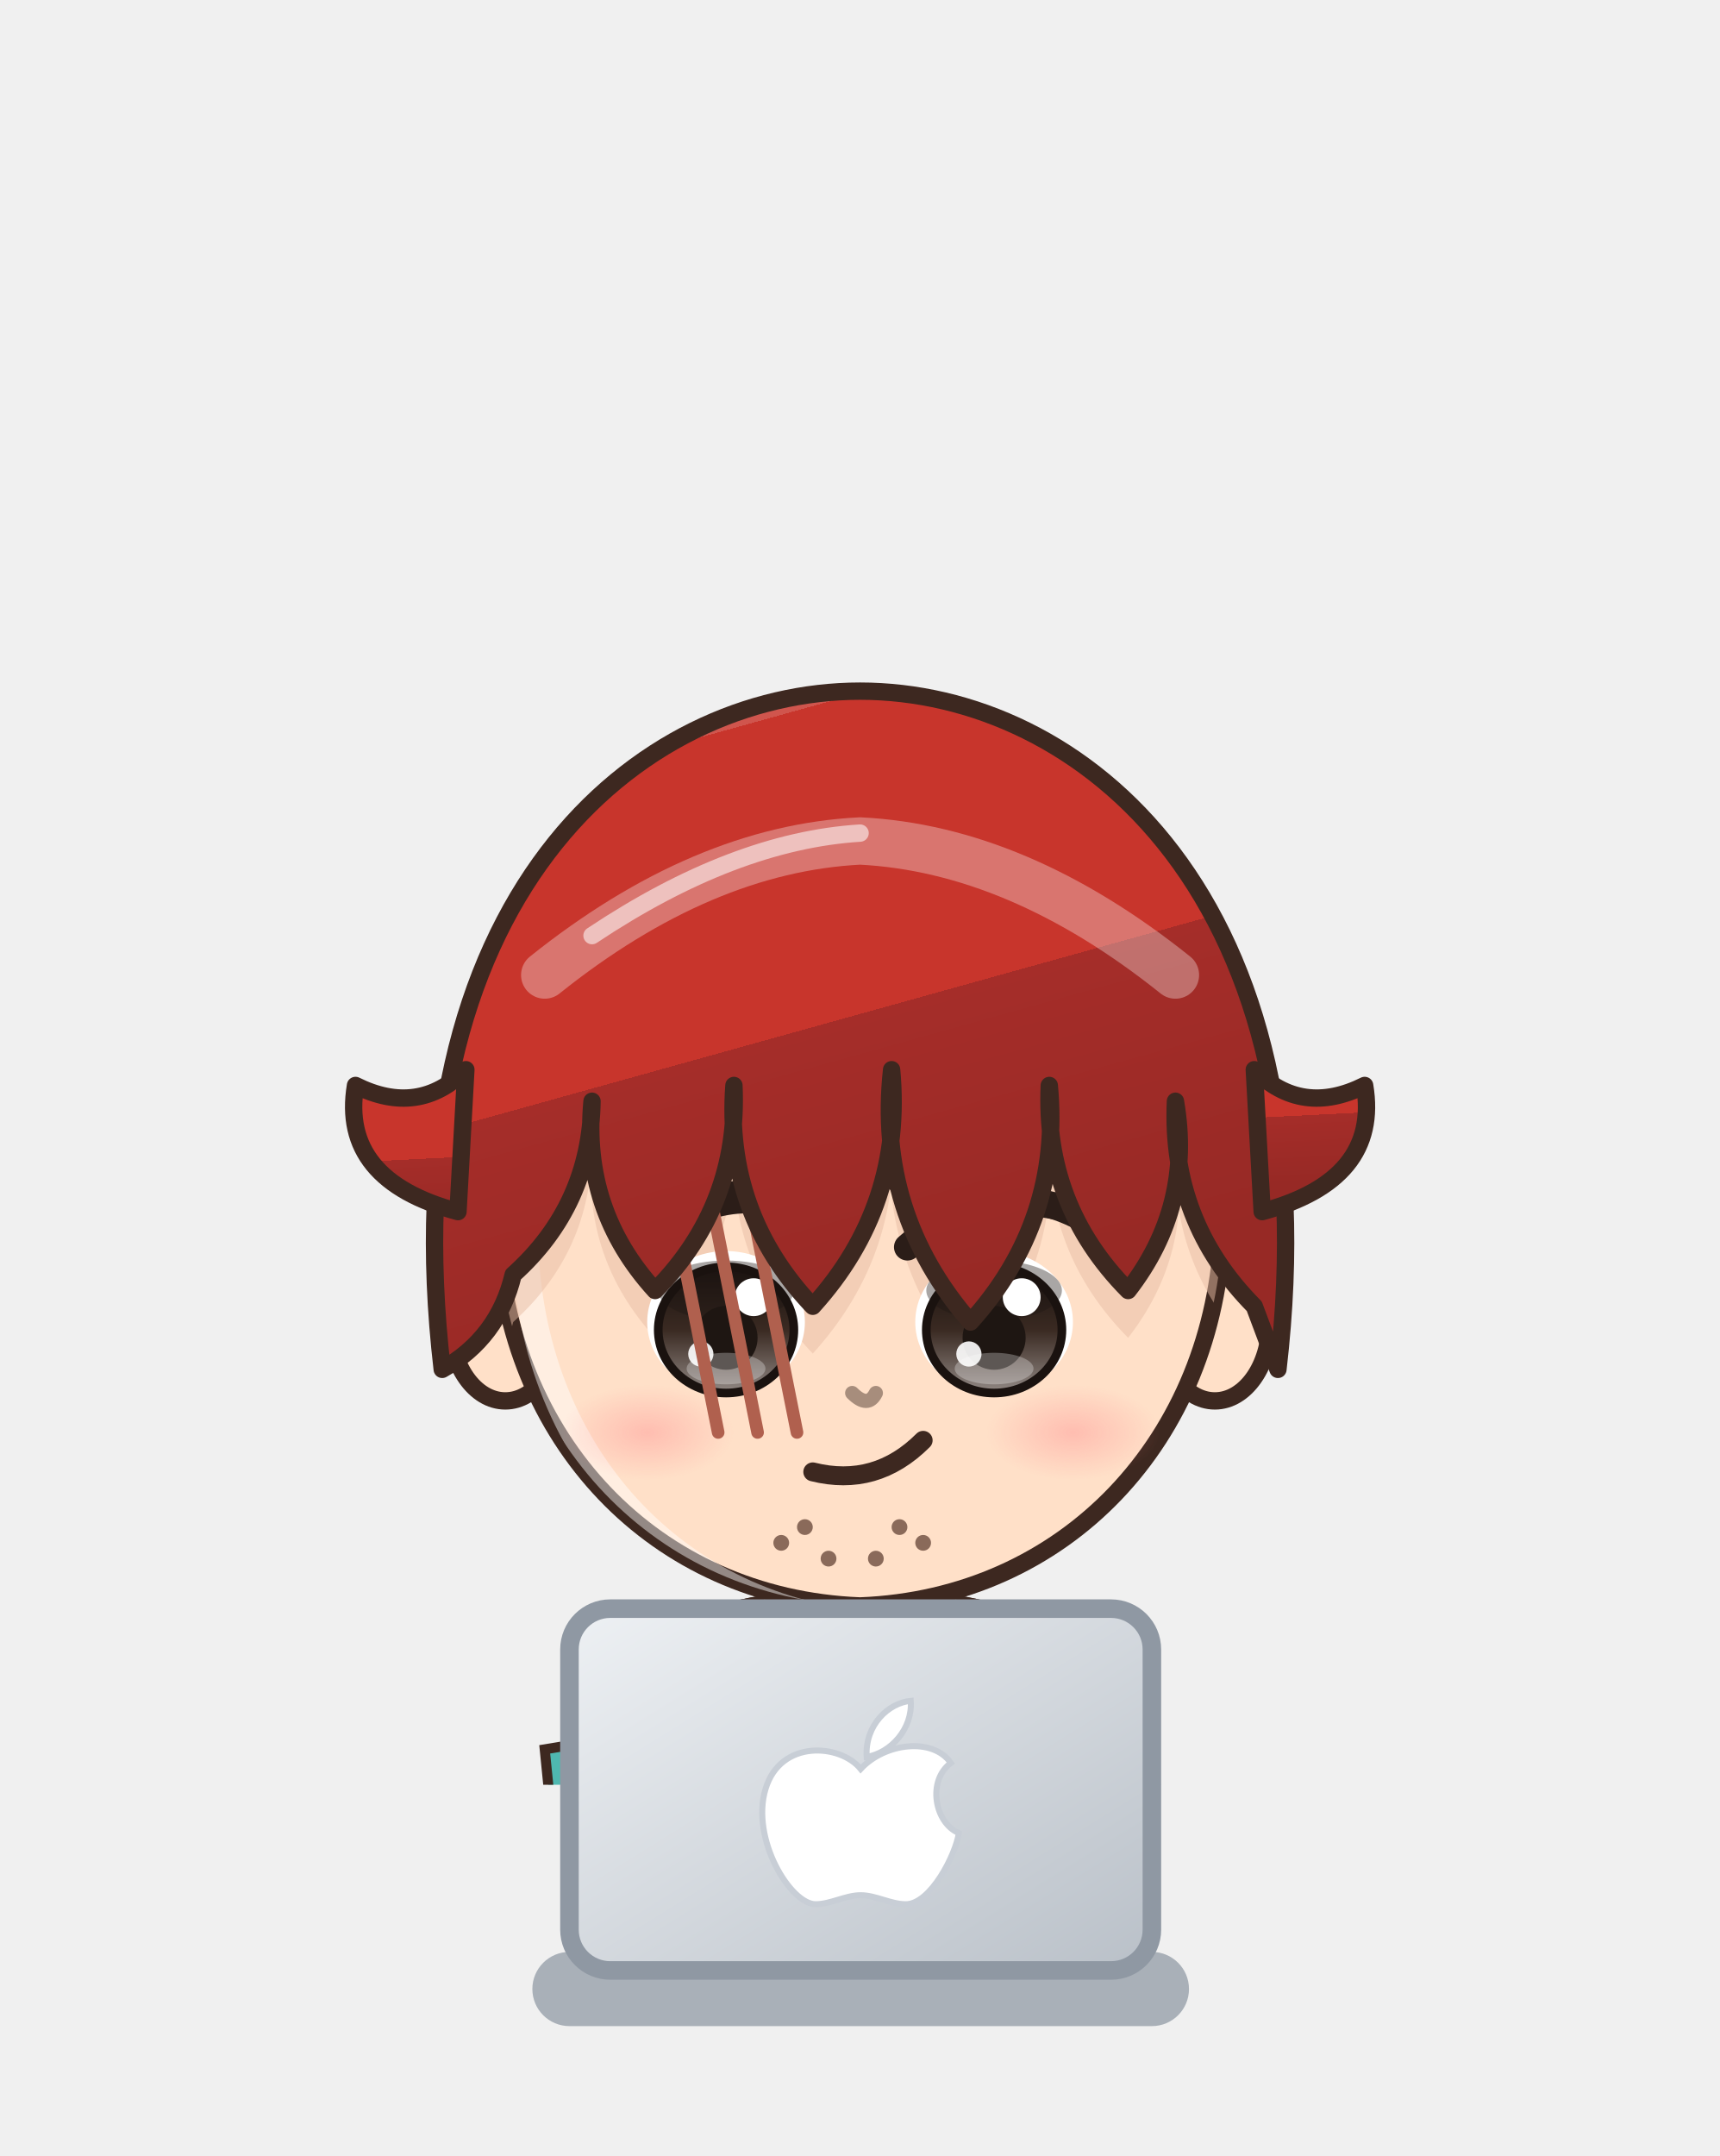
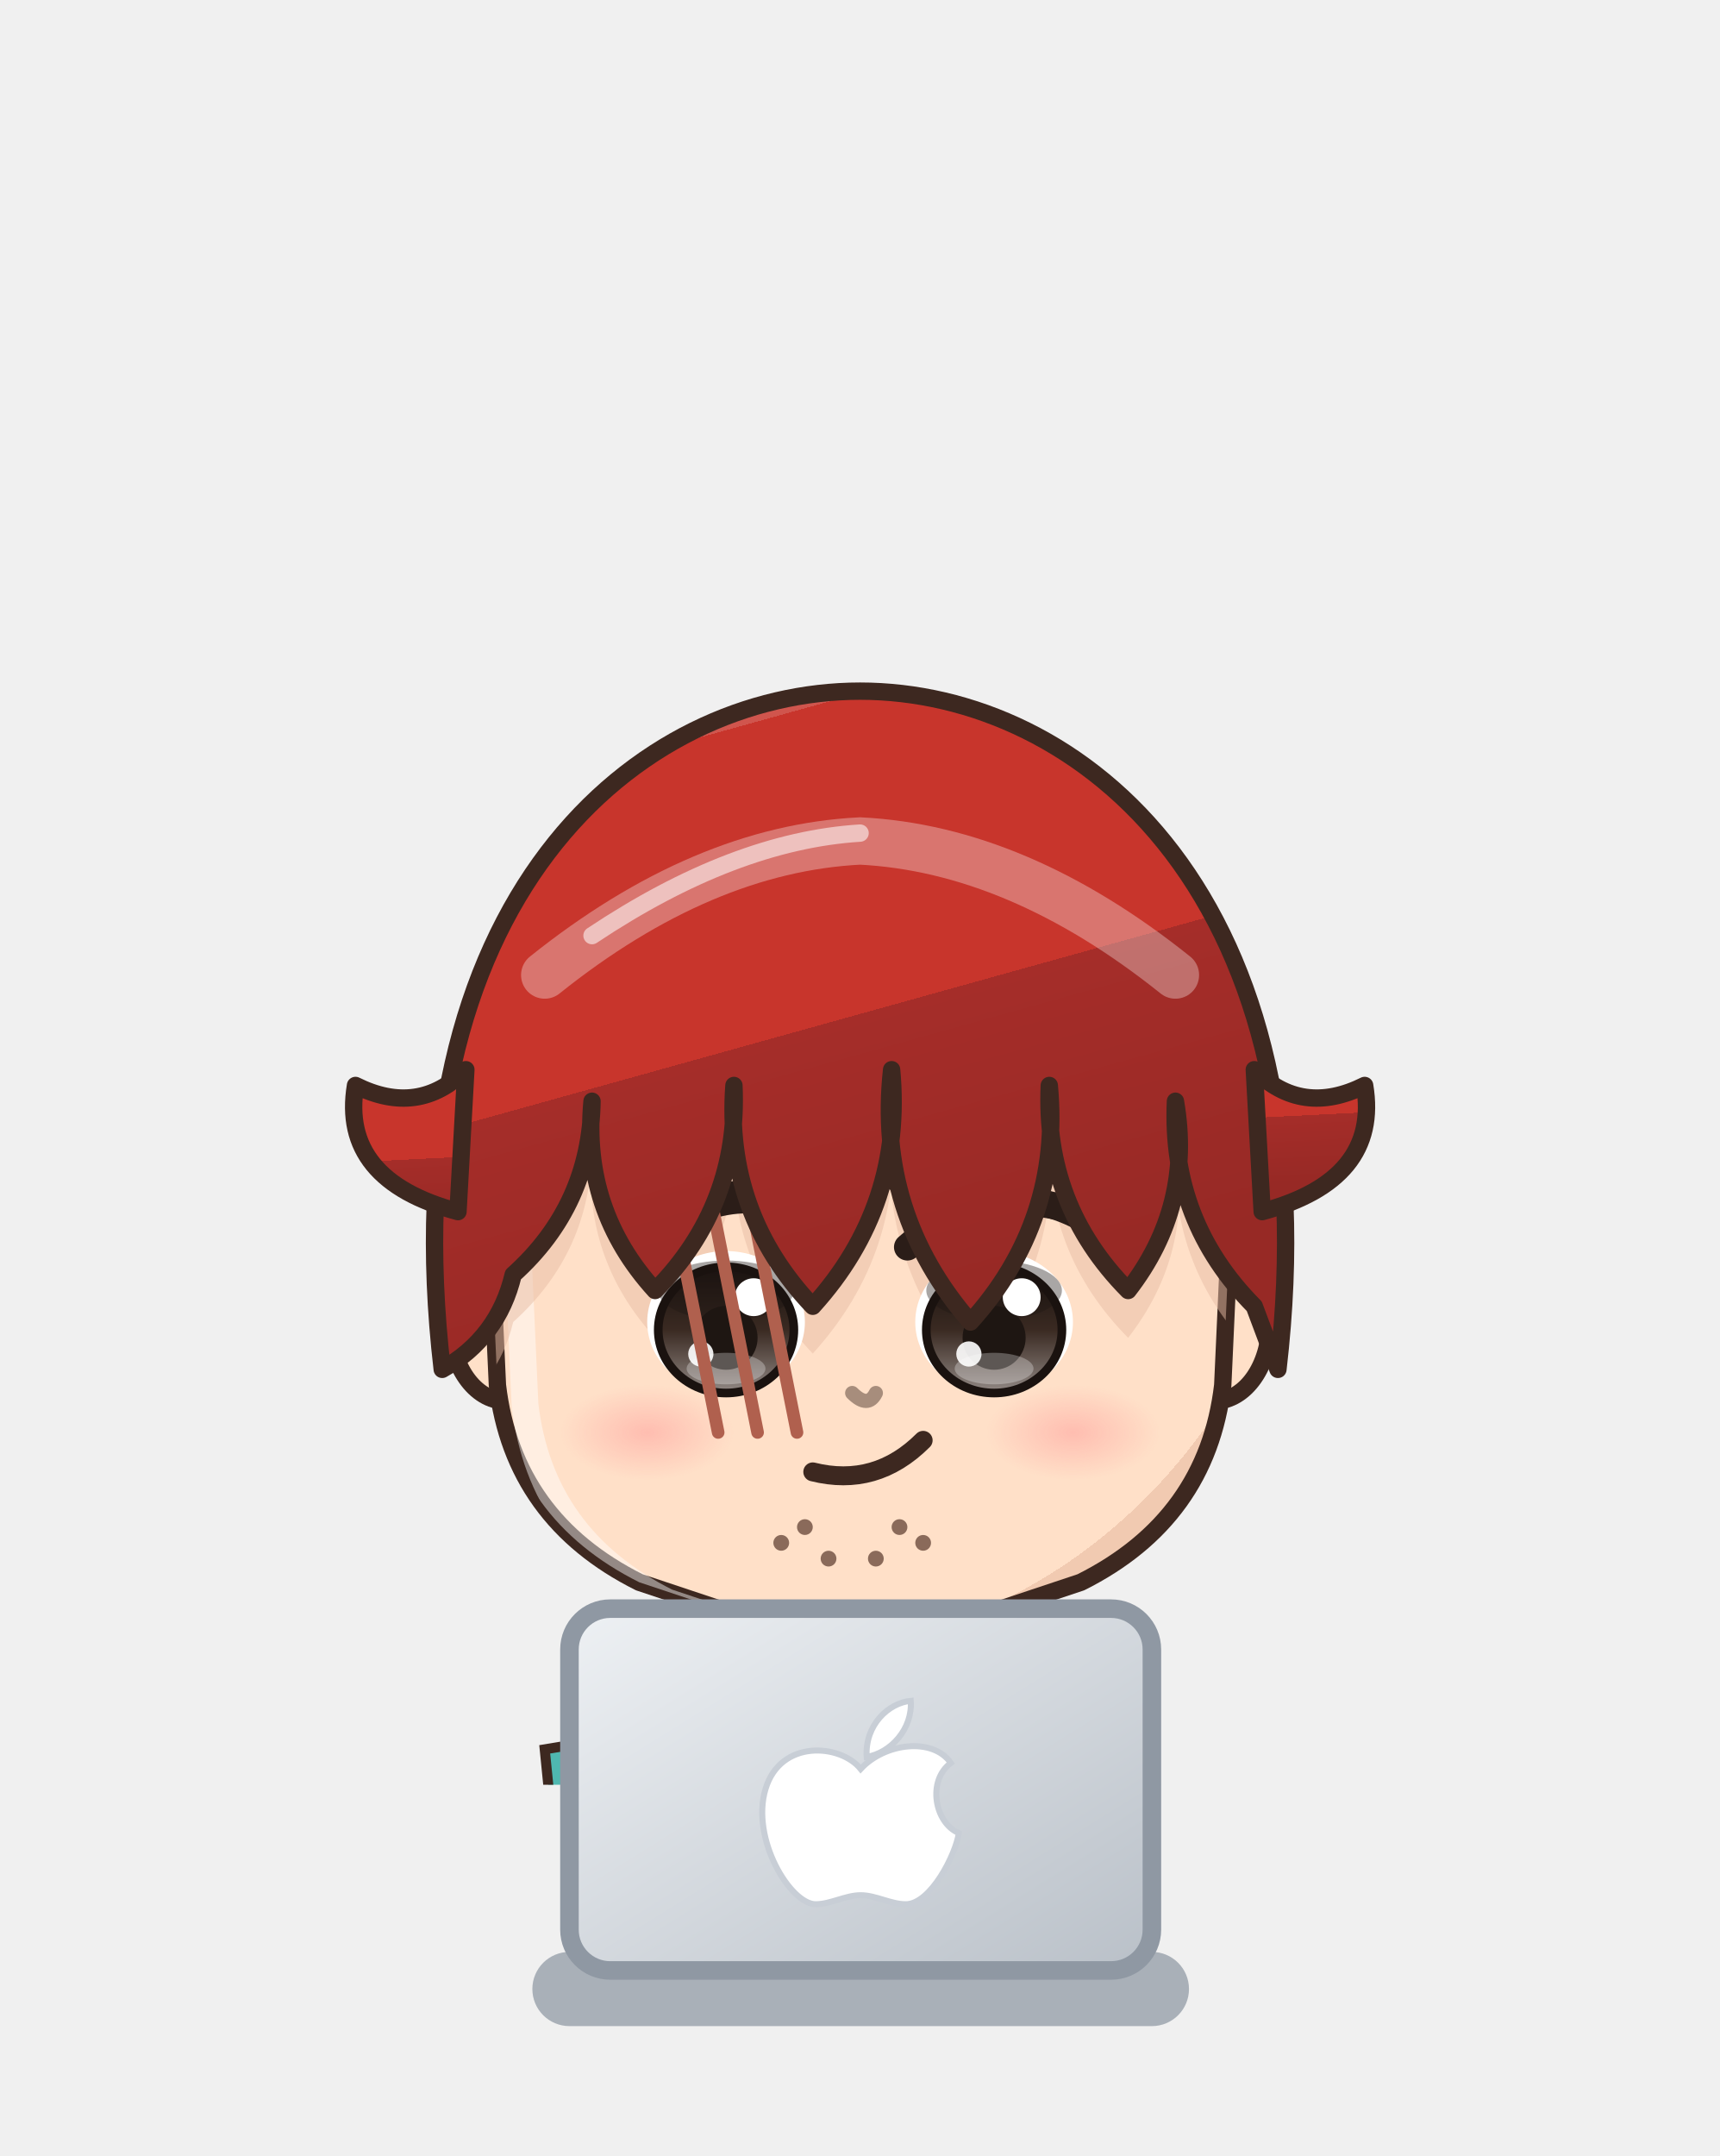
<svg xmlns="http://www.w3.org/2000/svg" viewBox="1590.1 177.8 92.7 116.2" width="92.7" height="116.2">
  <svg x="1590.1" y="177.8" viewBox="-120 -180 240 248.94" width="92.736" height="96.192">
    <defs>
      <linearGradient id="hair249" x1="0" y1="0" x2=".35" y2="1">
        <stop offset="0" stop-color="#d0554d" />
        <stop offset=".16" stop-color="#d0554d" />
        <stop offset=".16" stop-color="#c8352c" />
        <stop offset=".58" stop-color="#c8352c" />
        <stop offset=".58" stop-color="#a52d29" />
        <stop offset="1" stop-color="#972925" />
      </linearGradient>
      <radialGradient id="skin249" cx=".4" cy=".32" r=".85">
        <stop offset="0" stop-color="#ffe0c8" />
        <stop offset=".84" stop-color="#ffe0c8" />
        <stop offset=".84" stop-color="#f1cab1" />
        <stop offset="1" stop-color="#f1cab1" />
      </radialGradient>
      <linearGradient id="cloth249" x1="0" y1="0" x2=".45" y2="1">
        <stop offset="0" stop-color="#424148" />
        <stop offset=".16" stop-color="#424148" />
        <stop offset=".16" stop-color="#1f1d26" />
        <stop offset=".6" stop-color="#1f1d26" />
        <stop offset=".6" stop-color="#1e1a24" />
        <stop offset="1" stop-color="#1b1721" />
      </linearGradient>
      <linearGradient id="iris249" x1="0" y1="0" x2="0" y2="1">
        <stop offset="0" stop-color="#1a120f" />
        <stop offset=".5" stop-color="#3a2a22" />
        <stop offset="1" stop-color="#928985" />
      </linearGradient>
      <linearGradient id="gold249" x1="0" y1="0" x2="1" y2="1">
        <stop offset="0" stop-color="#f6d27a" />
        <stop offset=".55" stop-color="#d9a63a" />
        <stop offset="1" stop-color="#a8761e" />
      </linearGradient>
      <linearGradient id="steel249" x1="0" y1="0" x2="1" y2="1">
        <stop offset="0" stop-color="#e4e8ee" />
        <stop offset=".5" stop-color="#9aa3ad" />
        <stop offset="1" stop-color="#5a606a" />
      </linearGradient>
      <linearGradient id="beard249" x1="0" y1="0" x2="0" y2="1">
        <stop offset="0" stop-color="#e6e6ea" />
        <stop offset="1" stop-color="#b8b8c2" />
      </linearGradient>
      <radialGradient id="hawkiris249" cx=".45" cy=".4" r=".7">
        <stop offset="0" stop-color="#ffe27a" />
        <stop offset=".6" stop-color="#e8a52a" />
        <stop offset="1" stop-color="#9a5a12" />
      </radialGradient>
      <linearGradient id="straw249" x1="0" y1="0" x2=".3" y2="1">
        <stop offset="0" stop-color="#ffe7aa" />
        <stop offset=".16" stop-color="#ffe7aa" />
        <stop offset=".16" stop-color="#ffe39a" />
        <stop offset=".58" stop-color="#ffe39a" />
        <stop offset=".58" stop-color="#e9b456" />
        <stop offset="1" stop-color="#d6a54f" />
      </linearGradient>
      <radialGradient id="blush249">
        <stop offset="0" stop-color="#ff7f86" stop-opacity=".9" />
        <stop offset="1" stop-color="#ff7f86" stop-opacity="0" />
      </radialGradient>
      <clipPath id="face249">
-         <path d="M -46,-4 C -47,-38 -25,-55 0,-55 C 25,-55 47,-38 46,-4 C 45,23 26,43 0,44 C -26,43 -45,23 -46,-4 Z" />
+         <path d="M -47,-6 C -48,-40 -26,-56 0,-56 C 26,-56 48,-40 47,-6 L 46,16 Q 44,33 28,41 L 13,46 L -13,46 L -28,41 Q -44,33 -46,16 Z" />
      </clipPath>
      <clipPath id="torso249">
        <path d="M -30,50 C -34,68 -28,94 -26,124 L 26,124 C 28,94 34,68 30,50 C 18,40 -18,40 -30,50 Z" />
      </clipPath>
    </defs>
    <ellipse cx="0" cy="208" rx="42" ry="7" fill="#000000" opacity=".16" />
    <g transform="translate(0,44.0) scale(1.100,1.100) translate(0,-44)" />
    <g transform="translate(0,205) scale(1,1) translate(0,-205)">
      <path d="M -23.5,118 Q -24.5,160.0 -20.5,202 L -5.5,202 Q -1.5,160.0 -2.5,118 Z" fill="#5a4a3a" stroke="#3d2820" stroke-width="2.2" stroke-linejoin="round" />
      <path d="M -9,124 Q -8,160 -10,196" stroke="#000000" stroke-width="4.5" fill="none" opacity=".14" stroke-linecap="round" />
      <path d="M -18,126 Q -19,150 -18,170" stroke="#ffffff" stroke-width="2" fill="none" opacity=".22" stroke-linecap="round" />
      <ellipse cx="-13" cy="205" rx="14" ry="7" fill="#3a2a24" stroke="#3d2820" stroke-width="2.2" stroke-linejoin="round" />
      <ellipse cx="-17" cy="202.5" rx="5" ry="2" fill="#ffffff" opacity=".35" />
      <path d="M 2.5,118 Q 1.5,160.0 5.5,202 L 20.5,202 Q 24.5,160.0 23.5,118 Z" fill="#5a4a3a" stroke="#3d2820" stroke-width="2.2" stroke-linejoin="round" />
      <path d="M 17,124 Q 18,160 16,196" stroke="#000000" stroke-width="4.5" fill="none" opacity=".14" stroke-linecap="round" />
      <path d="M 8,126 Q 7,150 8,170" stroke="#ffffff" stroke-width="2" fill="none" opacity=".22" stroke-linecap="round" />
      <ellipse cx="13" cy="205" rx="14" ry="7" fill="#3a2a24" stroke="#3d2820" stroke-width="2.2" stroke-linejoin="round" />
      <ellipse cx="9" cy="202.5" rx="5" ry="2" fill="#ffffff" opacity=".35" />
      <path d="M -30,50 C -34,68 -28,94 -26,124 L 26,124 C 28,94 34,68 30,50 C 18,40 -18,40 -30,50 Z" fill="url(#cloth249)" stroke="#3d2820" stroke-width="2.2" stroke-linejoin="round" />
      <path d="M -11,42 L 11,42 L 11,124 L -11,124 Z" fill="#ffffff" />
      <path d="M -11,42 L -20,74 L -11,124 M 11,42 L 20,74 L 11,124" stroke="#1d1823" stroke-width="2" fill="none" />
      <g clip-path="url(#torso249)">
        <path d="M -30,50 C -34,68 -28,94 -26,124 L 26,124 C 28,94 34,68 30,50 C 18,40 -18,40 -30,50 Z" transform="translate(4,3)" fill="none" stroke="#ffffff" stroke-width="5" opacity=".3" />
        <path d="M -30,50 C -34,68 -28,94 -26,124 L 26,124 C 28,94 34,68 30,50 C 18,40 -18,40 -30,50 Z" transform="translate(-6,-2)" fill="none" stroke="#000000" stroke-width="9" opacity=".13" />
      </g>
      <path d="M -30,50 C -34,68 -28,94 -26,124 L 26,124 C 28,94 34,68 30,50 C 18,40 -18,40 -30,50 Z" fill="#f6f4ee" stroke="#3d2820" stroke-width="2.2" stroke-linejoin="round" />
      <path d="M -13,43 L 13,43 L 0,86 Z" fill="url(#skin249)" />
      <path d="M -13,43 L 0,86 L 13,43" stroke="#cfcac0" stroke-width="2" fill="none" />
      <path d="M -30,48 Q -52,110 -48,186 L -14,186 Q -20,110 -14,50 Z M 30,48 Q 52,110 48,186 L 14,186 Q 20,110 14,50 Z" fill="#1f1d26" stroke="#3d2820" stroke-width="2.2" stroke-linejoin="round" />
      <path d="M -22,112 L -64,160" stroke="#3d2820" stroke-width="9.4" stroke-linecap="round" />
      <path d="M -22,112 L -64,160" stroke="#1f1d26" stroke-width="6" stroke-linecap="round" />
      <path d="M -22,112 L -6,86" stroke="#3d2820" stroke-width="9.4" stroke-linecap="round" />
      <path d="M -22,112 L -6,86" stroke="#3a2a22" stroke-width="6" stroke-linecap="round" />
      <ellipse cx="-22" cy="112" rx="6" ry="4" fill="#c9a45c" stroke="#3d2820" stroke-width="1.4" />
      <path d="M 28,54 L 38,84 L 31,102" stroke="#3d2820" stroke-width="17" fill="none" stroke-linecap="round" stroke-linejoin="round" />
      <path d="M 28,54 L 38,84 L 31,102" stroke="url(#cloth249)" stroke-width="12.6" fill="none" stroke-linecap="round" stroke-linejoin="round" />
      <path d="M 28,54 L 38,84 L 31,102" transform="translate(-2.6,-1)" stroke="#ffffff" stroke-width="2.6" fill="none" stroke-linecap="round" stroke-linejoin="round" opacity=".28" />
      <circle cx="31" cy="102" r="8.5" fill="url(#skin249)" stroke="#3d2820" stroke-width="2.2" />
      <path d="M -44,64 L -32,62 L -31,72 L -43,74 Z" fill="#4fb8b0" stroke="#3d2820" stroke-width="1.4" />
      <path d="M -10,34 L 10,34 L 9,46 Q 0,50 -9,46 Z" fill="#f1cab1" />
    </g>
    <g transform="translate(0,44.0) scale(1.100,1.100) translate(0,-44)">
      <ellipse cx="-45" cy="8" rx="7" ry="10" fill="url(#skin249)" stroke="#3d2820" stroke-width="2.2" stroke-linejoin="round" />
      <ellipse cx="45" cy="8" rx="7" ry="10" fill="url(#skin249)" stroke="#3d2820" stroke-width="2.2" stroke-linejoin="round" />
-       <path d="M -46,-4 C -47,-38 -25,-55 0,-55 C 25,-55 47,-38 46,-4 C 45,23 26,43 0,44 C -26,43 -45,23 -46,-4 Z" fill="url(#skin249)" stroke="#3d2820" stroke-width="2.2" stroke-linejoin="round" />
+       <path d="M -47,-6 C -48,-40 -26,-56 0,-56 C 26,-56 48,-40 47,-6 L 46,16 Q 44,33 28,41 L 13,46 L -13,46 L -28,41 Q -44,33 -46,16 Z" fill="url(#skin249)" stroke="#3d2820" stroke-width="2.2" stroke-linejoin="round" />
      <g clip-path="url(#face249)">
-         <path d="M -46,-4 C -47,-38 -25,-55 0,-55 C 25,-55 47,-38 46,-4 C 45,23 26,43 0,44 C -26,43 -45,23 -46,-4 Z" transform="translate(3.5,2.5)" fill="none" stroke="#ffffff" stroke-width="3.4" opacity=".45" />
+         <path d="M -47,-6 C -48,-40 -26,-56 0,-56 C 26,-56 48,-40 47,-6 L 46,16 Q 44,33 28,41 L 13,46 L -13,46 L -28,41 Q -44,33 -46,16 Z" transform="translate(3.5,2.5)" fill="none" stroke="#ffffff" stroke-width="3.4" opacity=".45" />
      </g>
      <g clip-path="url(#face249)">
        <path d="M -53,14 C -60,-46 -28,-72 0,-72 C 28,-72 60,-46 53,14 L 50,6 Q 39.3,-4.8 40,-20 Q 42.3,-6.7 34,4 Q 23.3,-6.8 24,-22 Q 25.6,-4.8 14,8 Q 2.0,-5.8 4,-24 Q 5.6,-6.8 -6,6 Q -17.2,-5.8 -16,-22 Q -15.3,-6.8 -26,4 Q -35.3,-6.2 -34,-20 Q -34.2,-6.8 -44,2 Q -45.9,10.0 -53,14 Z" transform="translate(0,6)" fill="#e7bca4" opacity=".5" />
      </g>
      <ellipse cx="-17" cy="8" rx="10" ry="9" fill="#ffffff" />
      <ellipse cx="-17" cy="9" rx="8.6" ry="8" fill="url(#iris249)" />
      <ellipse cx="-17" cy="4.0" rx="8.6" ry="3.8" fill="#1e1612" opacity=".38" />
      <ellipse cx="-17" cy="9" rx="8.6" ry="8" fill="none" stroke="#1a120f" stroke-width="1.1" />
      <ellipse cx="-17" cy="10" rx="4" ry="4.05" fill="#1e1612" />
      <ellipse cx="-17" cy="13.9" rx="5" ry="2.0" fill="#ffffff" opacity=".28" />
      <circle cx="-13.5" cy="4.85" r="2.4" fill="#ffffff" />
      <circle cx="-20.2" cy="12.05" r="1.6" fill="#ffffff" opacity=".9" />
      <path d="M -28,-1.5 Q -17,-11.1 -6,-5.3" stroke="#2b1d18" stroke-width="3.4" fill="none" stroke-linecap="round" />
      <path d="M -29,-6 L -5,-10" stroke="#2b1d18" stroke-width="3.4" stroke-linecap="round" />
      <ellipse cx="17" cy="8" rx="10" ry="9" fill="#ffffff" />
      <ellipse cx="17" cy="9" rx="8.6" ry="8" fill="url(#iris249)" />
      <ellipse cx="17" cy="4.0" rx="8.6" ry="3.8" fill="#1e1612" opacity=".38" />
      <ellipse cx="17" cy="9" rx="8.6" ry="8" fill="none" stroke="#1a120f" stroke-width="1.1" />
      <ellipse cx="17" cy="10" rx="4" ry="4.05" fill="#1e1612" />
      <ellipse cx="17" cy="13.9" rx="5" ry="2.0" fill="#ffffff" opacity=".28" />
      <circle cx="20.5" cy="4.85" r="2.4" fill="#ffffff" />
      <circle cx="13.8" cy="12.05" r="1.6" fill="#ffffff" opacity=".9" />
      <path d="M 6,-1.5 Q 17,-11.1 28,-5.3" stroke="#2b1d18" stroke-width="3.4" fill="none" stroke-linecap="round" />
      <path d="M 5,-10 L 29,-6" stroke="#2b1d18" stroke-width="3.4" stroke-linecap="round" />
      <path d="M -6,27 Q 2,29 8,23" stroke="#3d2820" stroke-width="2.4" fill="none" stroke-linecap="round" />
      <ellipse cx="-27" cy="22" rx="11" ry="6" fill="url(#blush249)" opacity="0.40" />
      <ellipse cx="27" cy="22" rx="11" ry="6" fill="url(#blush249)" opacity="0.40" />
      <path d="M -1,17 Q 1,19 2,17" stroke="#a78d7c" stroke-width="1.8" fill="none" stroke-linecap="round" />
      <path d="M -24,-8 L -18,22" stroke="#b0604e" stroke-width="1.6" stroke-linecap="round" />
      <path d="M -19,-8 L -13,22" stroke="#b0604e" stroke-width="1.6" stroke-linecap="round" />
      <path d="M -14,-8 L -8,22" stroke="#b0604e" stroke-width="1.6" stroke-linecap="round" />
      <circle cx="-10" cy="36" r="1" fill="#8a6a5a" />
      <circle cx="-4" cy="38" r="1" fill="#8a6a5a" />
      <circle cx="2" cy="38" r="1" fill="#8a6a5a" />
      <circle cx="8" cy="36" r="1" fill="#8a6a5a" />
      <circle cx="-7" cy="34" r="1" fill="#8a6a5a" />
      <circle cx="5" cy="34" r="1" fill="#8a6a5a" />
      <path d="M -53,14 C -60,-46 -28,-72 0,-72 C 28,-72 60,-46 53,14 L 50,6 Q 39.3,-4.8 40,-20 Q 42.3,-6.7 34,4 Q 23.3,-6.8 24,-22 Q 25.6,-4.8 14,8 Q 2.0,-5.8 4,-24 Q 5.6,-6.8 -6,6 Q -17.2,-5.8 -16,-22 Q -15.3,-6.8 -26,4 Q -35.3,-6.2 -34,-20 Q -34.2,-6.8 -44,2 Q -45.9,10.0 -53,14 Z" fill="url(#hair249)" stroke="#3d2820" stroke-width="2.2" stroke-linejoin="round" />
      <path d="M -51,-6 Q -66,-10 -64,-22 Q -56,-18 -50,-24 Z M 51,-6 Q 66,-10 64,-22 Q 56,-18 50,-24 Z" fill="url(#hair249)" stroke="#3d2820" stroke-width="2.2" stroke-linejoin="round" />
      <defs>
        <clipPath id="hf249">
          <path d="M -53,14 C -60,-46 -28,-72 0,-72 C 28,-72 60,-46 53,14 L 50,6 Q 39.3,-4.8 40,-20 Q 42.3,-6.7 34,4 Q 23.3,-6.8 24,-22 Q 25.6,-4.8 14,8 Q 2.0,-5.8 4,-24 Q 5.6,-6.8 -6,6 Q -17.2,-5.8 -16,-22 Q -15.3,-6.8 -26,4 Q -35.3,-6.2 -34,-20 Q -34.2,-6.8 -44,2 Q -45.9,10.0 -53,14 Z" />
        </clipPath>
      </defs>
      <g clip-path="url(#hf249)">
        <path d="M -40,-36 Q -20,-52 0,-53 Q 20,-52 40,-36" stroke="#ffffff" stroke-width="6" fill="none" stroke-linecap="round" opacity=".32" />
        <path d="M -34,-41 Q -16,-53 0,-54" stroke="#ffffff" stroke-width="2.2" fill="none" stroke-linecap="round" opacity=".55" />
      </g>
    </g>
    <g transform="translate(0,205) scale(1,1) translate(0,-205)" />
  </svg>
  <circle cx="1624.5" cy="280.0" r="3.3" fill="#ffe0c8" stroke="#3d2820" stroke-width="1.1" />
  <circle cx="1648.5" cy="280.0" r="3.3" fill="#ffe0c8" stroke="#3d2820" stroke-width="1.1" />
  <defs>
    <linearGradient id="lp250" x1="0" y1="0" x2="1" y2="1">
      <stop offset="0" stop-color="#eef1f4" />
      <stop offset="1" stop-color="#b9c0c8" />
    </linearGradient>
  </defs>
  <rect x="1618.8" y="283.0" width="35.4" height="4" rx="2" fill="#a9b0b8" />
  <rect x="1620.8" y="264.5" width="31.4" height="19.5" rx="2.2" fill="url(#lp250)" stroke="#8f98a3" stroke-width="1" />
  <path d="M 0,-4 C -2,-6.5 -8,-7 -9.5,-2 C -11,3 -7,9.5 -4.5,9.5 C -3,9.5 -1.5,8.6 0,8.6 C 1.5,8.6 3,9.5 4.5,9.5 C 7,9.5 9.5,4.5 9.8,2.4 C 7.4,1.4 6.6,-2.8 9,-4.6 C 7.2,-7.2 2.4,-6.6 0,-4 Z M 0.6,-5.2 C 0.4,-8.4 2.8,-10.6 5,-10.8 C 5.2,-8 3,-5.6 0.6,-5.2 Z" transform="translate(1636.5,275.3) scale(0.54)" fill="#ffffff" stroke="#c8ced6" stroke-width=".6" />
</svg>
